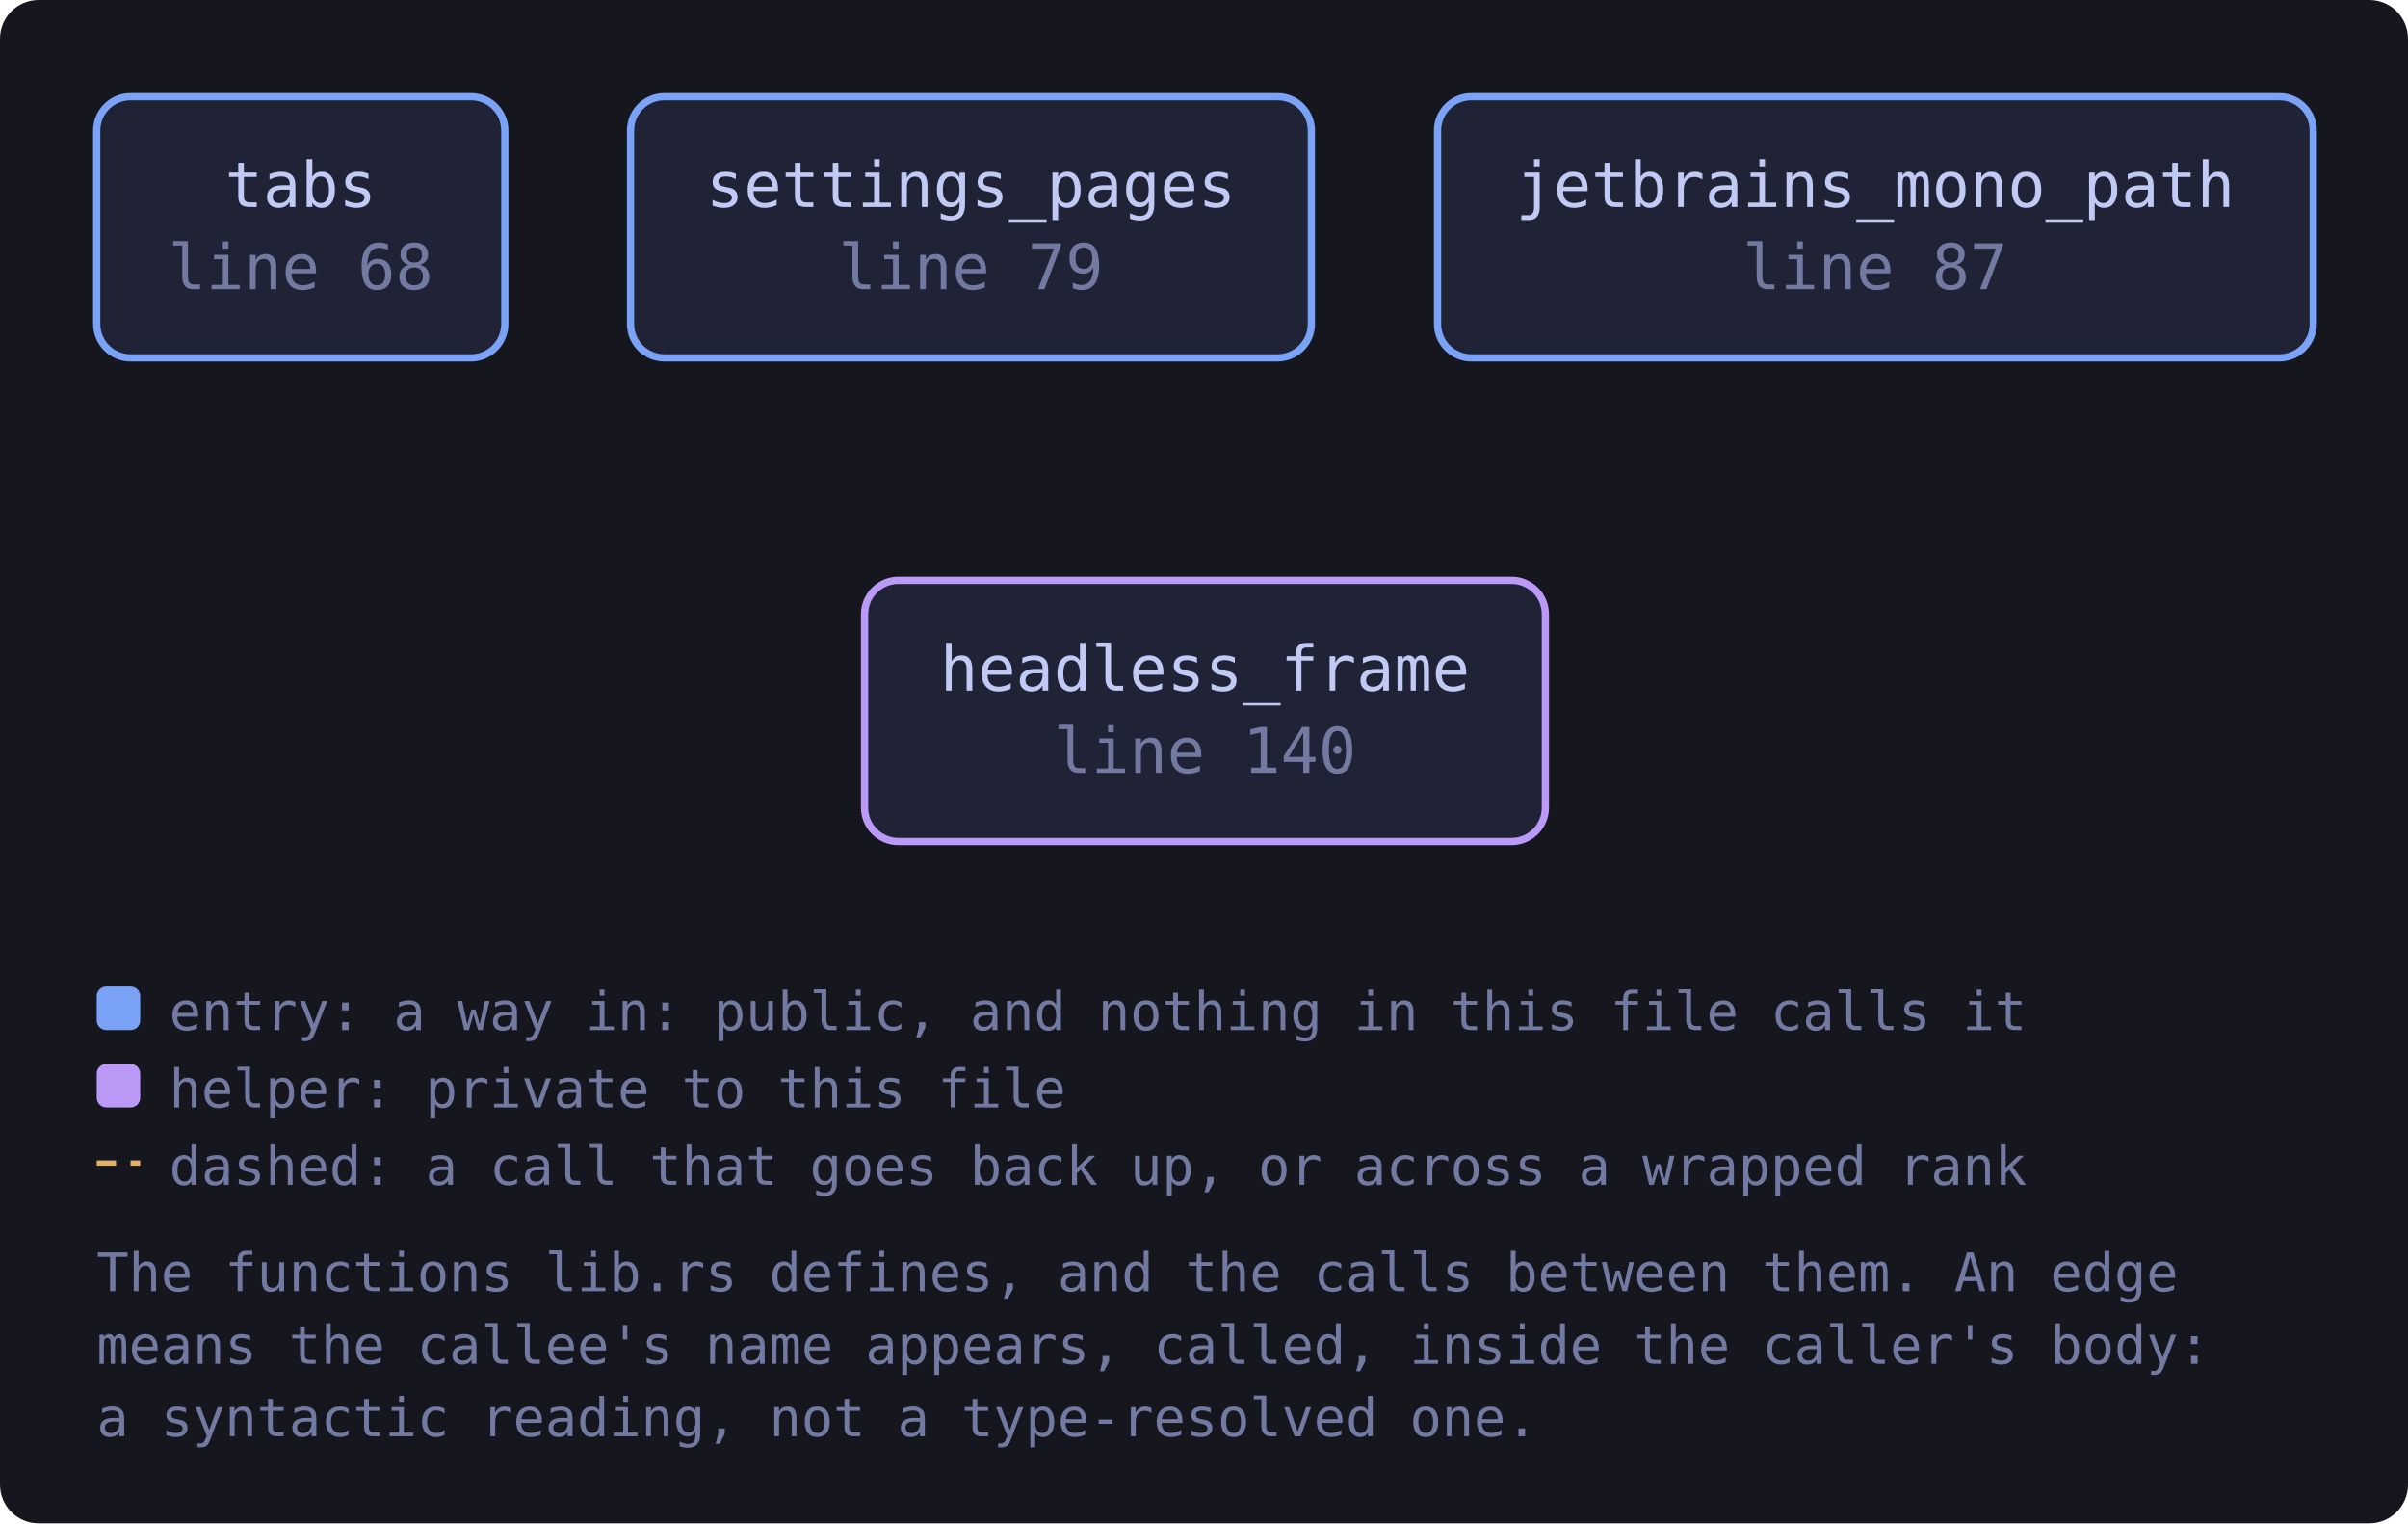
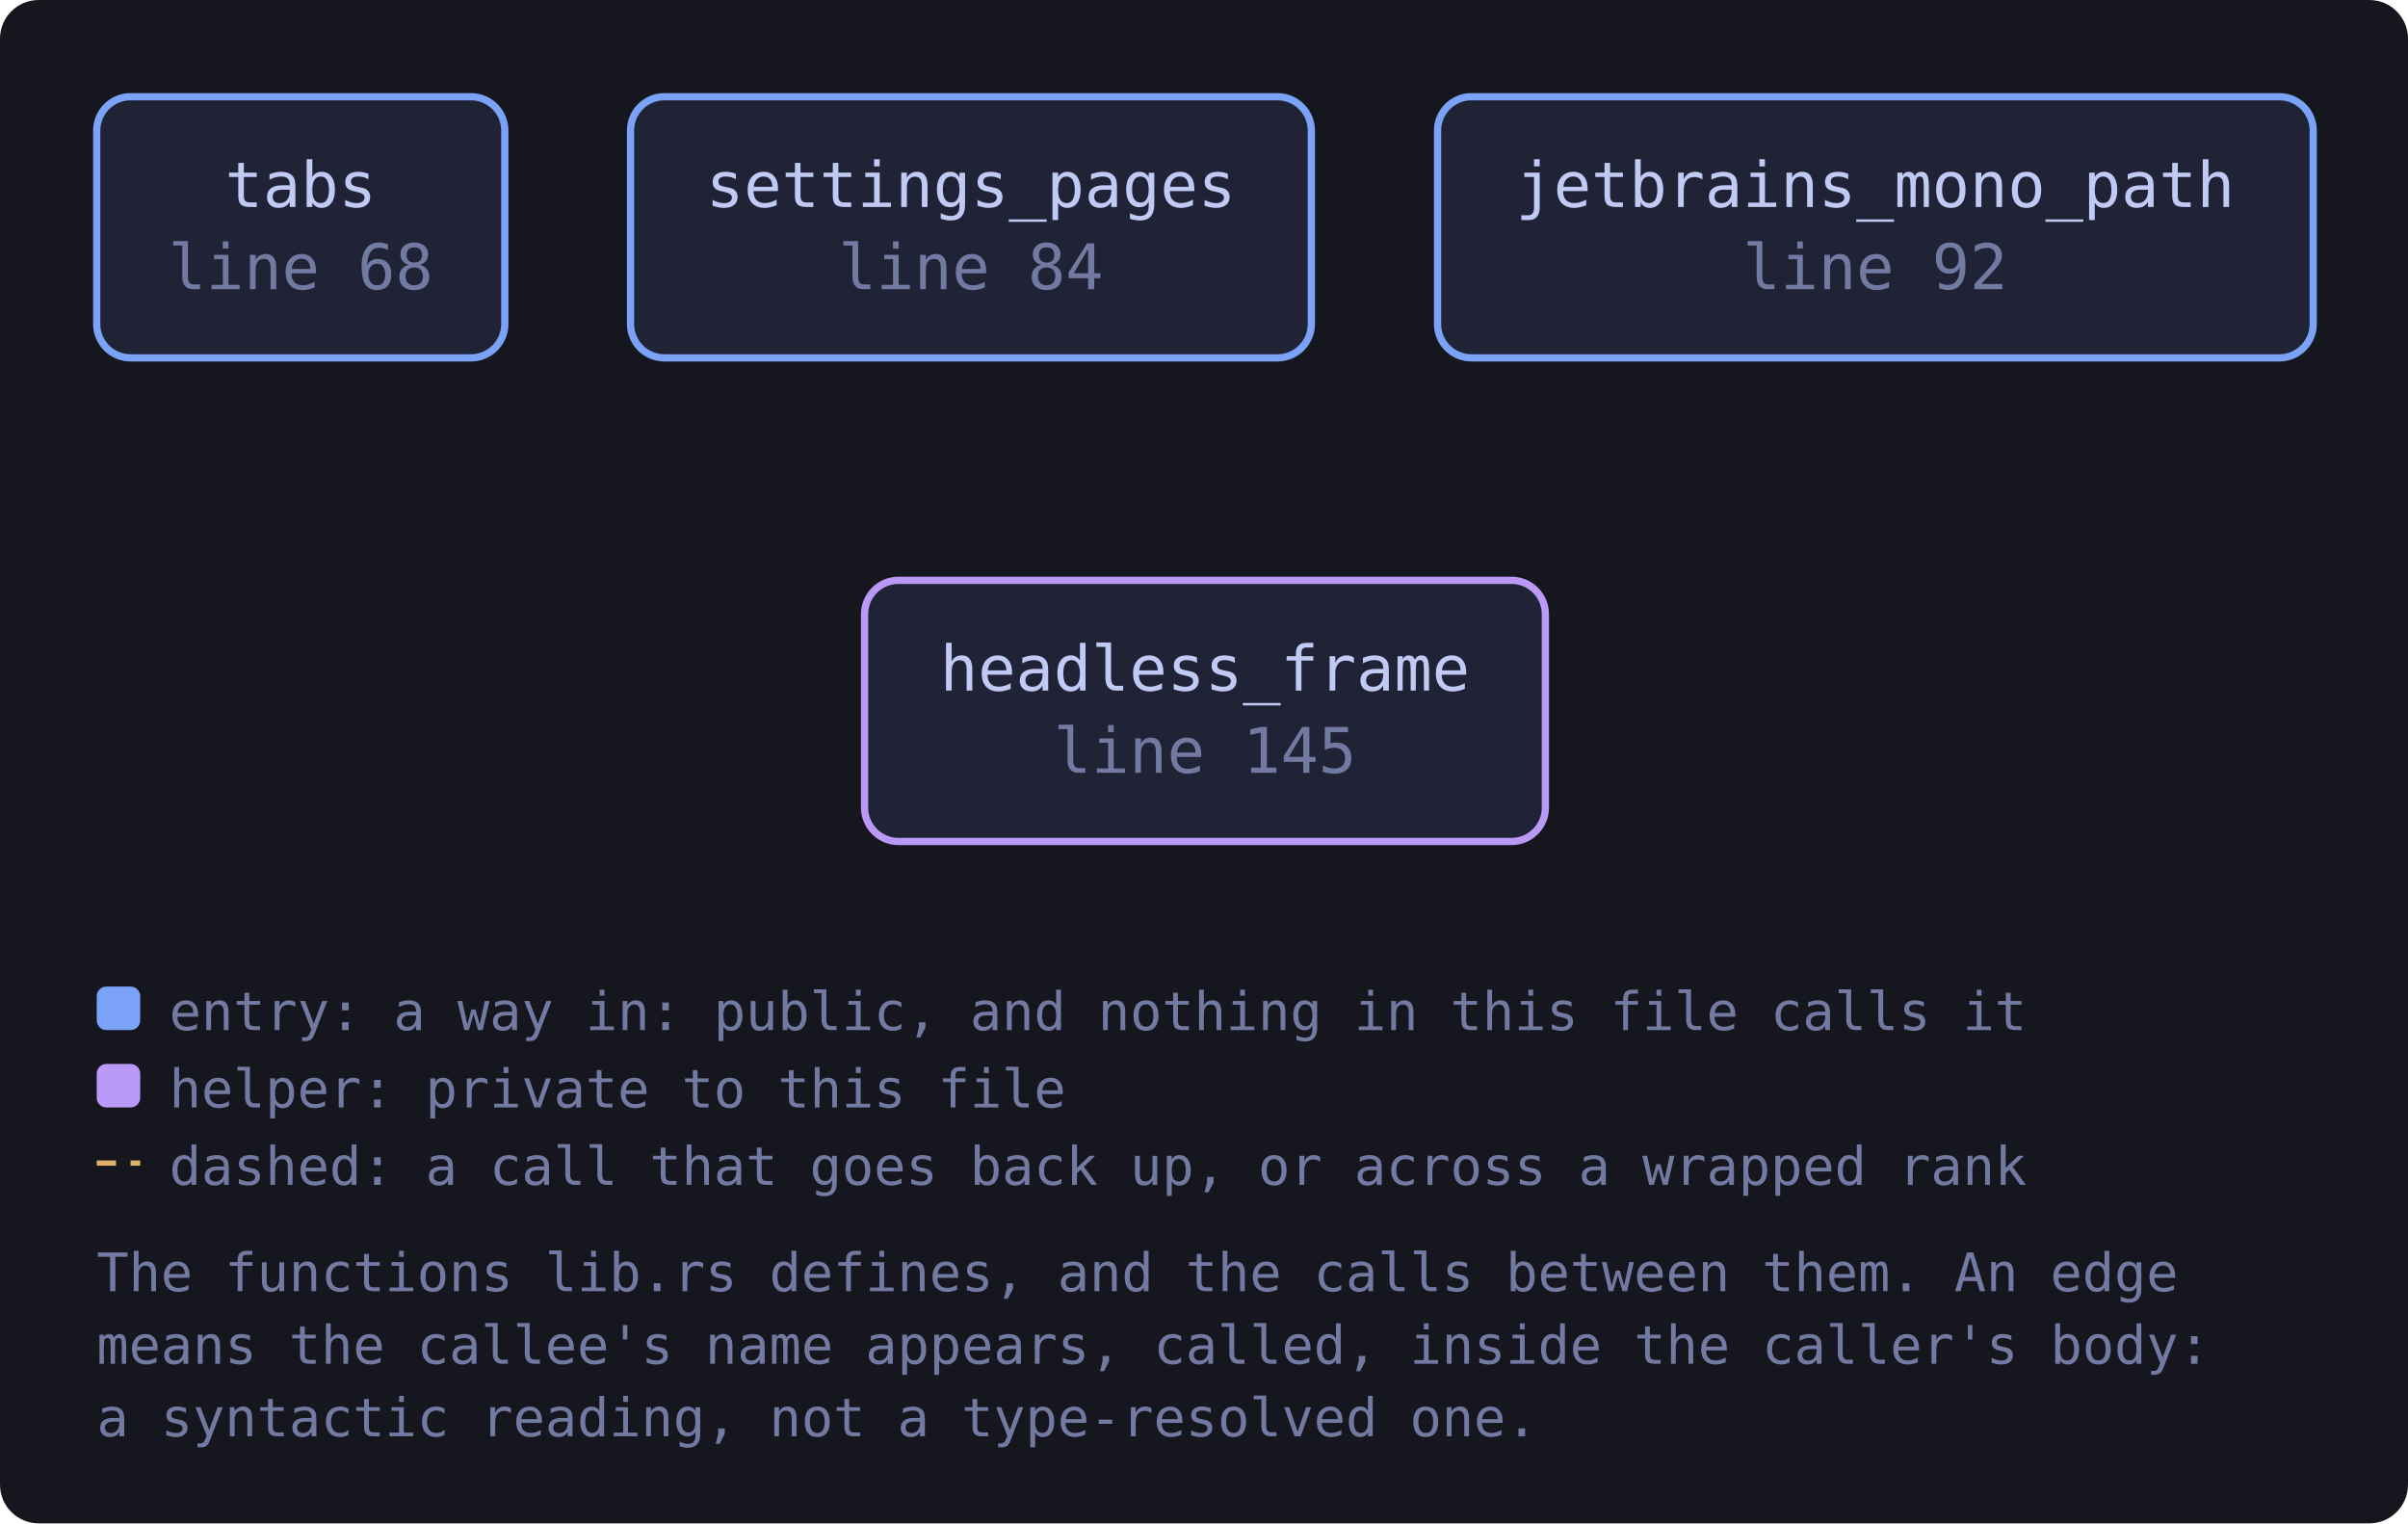
<svg xmlns="http://www.w3.org/2000/svg" viewBox="0 0 498 315" width="498" height="315" style="max-width:100%;height:auto" role="img" aria-label="flowchart">
  <defs>
    <marker id="a-muted" viewBox="0 0 8 8" refX="7" refY="4" markerWidth="7" markerHeight="7" orient="auto-start-reverse">
      <path d="M0 0 L8 4 L0 8 z" fill="var(--muted, #737aa2)" />
    </marker>
    <marker id="a-warn" viewBox="0 0 8 8" refX="7" refY="4" markerWidth="7" markerHeight="7" orient="auto-start-reverse">
      <path d="M0 0 L8 4 L0 8 z" fill="var(--warn, #e0af68)" />
    </marker>
    <marker id="a-accent" viewBox="0 0 8 8" refX="7" refY="4" markerWidth="7" markerHeight="7" orient="auto-start-reverse">
      <path d="M0 0 L8 4 L0 8 z" fill="var(--accent, #7aa2f7)" />
    </marker>
    <marker id="a-cyan" viewBox="0 0 8 8" refX="7" refY="4" markerWidth="7" markerHeight="7" orient="auto-start-reverse">
      <path d="M0 0 L8 4 L0 8 z" fill="var(--cyan, #7dcfff)" />
    </marker>
    <marker id="a-accent-2" viewBox="0 0 8 8" refX="7" refY="4" markerWidth="7" markerHeight="7" orient="auto-start-reverse">
      <path d="M0 0 L8 4 L0 8 z" fill="var(--accent-2, #bb9af7)" />
    </marker>
  </defs>
  <rect x="0" y="0" width="498" height="315" fill="var(--bg-inset, #16161e)" rx="8" />
  <a href="https://github.com/tilas01/veilvoice/blob/main/crates/veilvoice-gui/src/lib.rs#L68" target="_blank" rel="noopener noreferrer">
    <rect x="20.0" y="20.0" width="84.4" height="54.0" rx="7" fill="var(--bg-soft, #1f2335)" stroke="var(--accent, #7aa2f7)" stroke-width="1.5" />
    <text x="62.2" y="42.8" font-family="ui-monospace, SFMono-Regular, Menlo, Consolas, monospace" font-size="13" fill="var(--fg, #c0caf5)" text-anchor="middle">tabs</text>
    <text x="62.2" y="59.8" font-family="ui-monospace, SFMono-Regular, Menlo, Consolas, monospace" font-size="13" fill="var(--muted, #737aa2)" text-anchor="middle">line 68</text>
  </a>
-   <a href="https://github.com/tilas01/veilvoice/blob/main/crates/veilvoice-gui/src/lib.rs#L79" target="_blank" rel="noopener noreferrer">
+   <a href="https://github.com/tilas01/veilvoice/blob/main/crates/veilvoice-gui/src/lib.rs#L84" target="_blank" rel="noopener noreferrer">
    <rect x="130.4" y="20.0" width="140.8" height="54.0" rx="7" fill="var(--bg-soft, #1f2335)" stroke="var(--accent, #7aa2f7)" stroke-width="1.5" />
    <text x="200.8" y="42.8" font-family="ui-monospace, SFMono-Regular, Menlo, Consolas, monospace" font-size="13" fill="var(--fg, #c0caf5)" text-anchor="middle">settings_pages</text>
-     <text x="200.8" y="59.8" font-family="ui-monospace, SFMono-Regular, Menlo, Consolas, monospace" font-size="13" fill="var(--muted, #737aa2)" text-anchor="middle">line 79</text>
+     <text x="200.8" y="59.8" font-family="ui-monospace, SFMono-Regular, Menlo, Consolas, monospace" font-size="13" fill="var(--muted, #737aa2)" text-anchor="middle">line 84</text>
  </a>
-   <a href="https://github.com/tilas01/veilvoice/blob/main/crates/veilvoice-gui/src/lib.rs#L87" target="_blank" rel="noopener noreferrer">
+   <a href="https://github.com/tilas01/veilvoice/blob/main/crates/veilvoice-gui/src/lib.rs#L92" target="_blank" rel="noopener noreferrer">
    <rect x="297.3" y="20.0" width="181.1" height="54.0" rx="7" fill="var(--bg-soft, #1f2335)" stroke="var(--accent, #7aa2f7)" stroke-width="1.5" />
    <text x="387.8" y="42.8" font-family="ui-monospace, SFMono-Regular, Menlo, Consolas, monospace" font-size="13" fill="var(--fg, #c0caf5)" text-anchor="middle">jetbrains_mono_path</text>
-     <text x="387.8" y="59.8" font-family="ui-monospace, SFMono-Regular, Menlo, Consolas, monospace" font-size="13" fill="var(--muted, #737aa2)" text-anchor="middle">line 87</text>
+     <text x="387.8" y="59.8" font-family="ui-monospace, SFMono-Regular, Menlo, Consolas, monospace" font-size="13" fill="var(--muted, #737aa2)" text-anchor="middle">line 92</text>
  </a>
-   <a href="https://github.com/tilas01/veilvoice/blob/main/crates/veilvoice-gui/src/lib.rs#L140" target="_blank" rel="noopener noreferrer">
+   <a href="https://github.com/tilas01/veilvoice/blob/main/crates/veilvoice-gui/src/lib.rs#L145" target="_blank" rel="noopener noreferrer">
    <rect x="178.8" y="120.0" width="140.8" height="54.0" rx="7" fill="var(--bg-soft, #1f2335)" stroke="var(--accent-2, #bb9af7)" stroke-width="1.5" />
    <text x="249.2" y="142.8" font-family="ui-monospace, SFMono-Regular, Menlo, Consolas, monospace" font-size="13" fill="var(--fg, #c0caf5)" text-anchor="middle">headless_frame</text>
-     <text x="249.2" y="159.8" font-family="ui-monospace, SFMono-Regular, Menlo, Consolas, monospace" font-size="13" fill="var(--muted, #737aa2)" text-anchor="middle">line 140</text>
+     <text x="249.2" y="159.8" font-family="ui-monospace, SFMono-Regular, Menlo, Consolas, monospace" font-size="13" fill="var(--muted, #737aa2)" text-anchor="middle">line 145</text>
  </a>
  <rect x="20.0" y="204.0" width="9" height="9" rx="2" fill="var(--accent, #7aa2f7)" />
  <text x="35.0" y="213.0" font-family="ui-monospace, SFMono-Regular, Menlo, Consolas, monospace" font-size="11" fill="var(--muted, #737aa2)">entry: a way in: public, and nothing in this file calls it</text>
  <rect x="20.0" y="220.0" width="9" height="9" rx="2" fill="var(--accent-2, #bb9af7)" />
  <text x="35.0" y="229.0" font-family="ui-monospace, SFMono-Regular, Menlo, Consolas, monospace" font-size="11" fill="var(--muted, #737aa2)">helper: private to this file</text>
  <path d="M20.0 240.5 L29.0 240.5" stroke="var(--warn, #e0af68)" stroke-width="1.1" stroke-dasharray="4 3" />
  <text x="35.0" y="245.0" font-family="ui-monospace, SFMono-Regular, Menlo, Consolas, monospace" font-size="11" fill="var(--muted, #737aa2)">dashed: a call that goes back up, or across a wrapped rank</text>
  <text x="20.0" y="267.0" font-family="ui-monospace, SFMono-Regular, Menlo, Consolas, monospace" font-size="11" fill="var(--muted, #737aa2)">The functions lib.rs defines, and the calls between them. An edge</text>
  <text x="20.0" y="282.0" font-family="ui-monospace, SFMono-Regular, Menlo, Consolas, monospace" font-size="11" fill="var(--muted, #737aa2)">means the callee's name appears, called, inside the caller's body:</text>
  <text x="20.0" y="297.0" font-family="ui-monospace, SFMono-Regular, Menlo, Consolas, monospace" font-size="11" fill="var(--muted, #737aa2)">a syntactic reading, not a type-resolved one.</text>
</svg>
